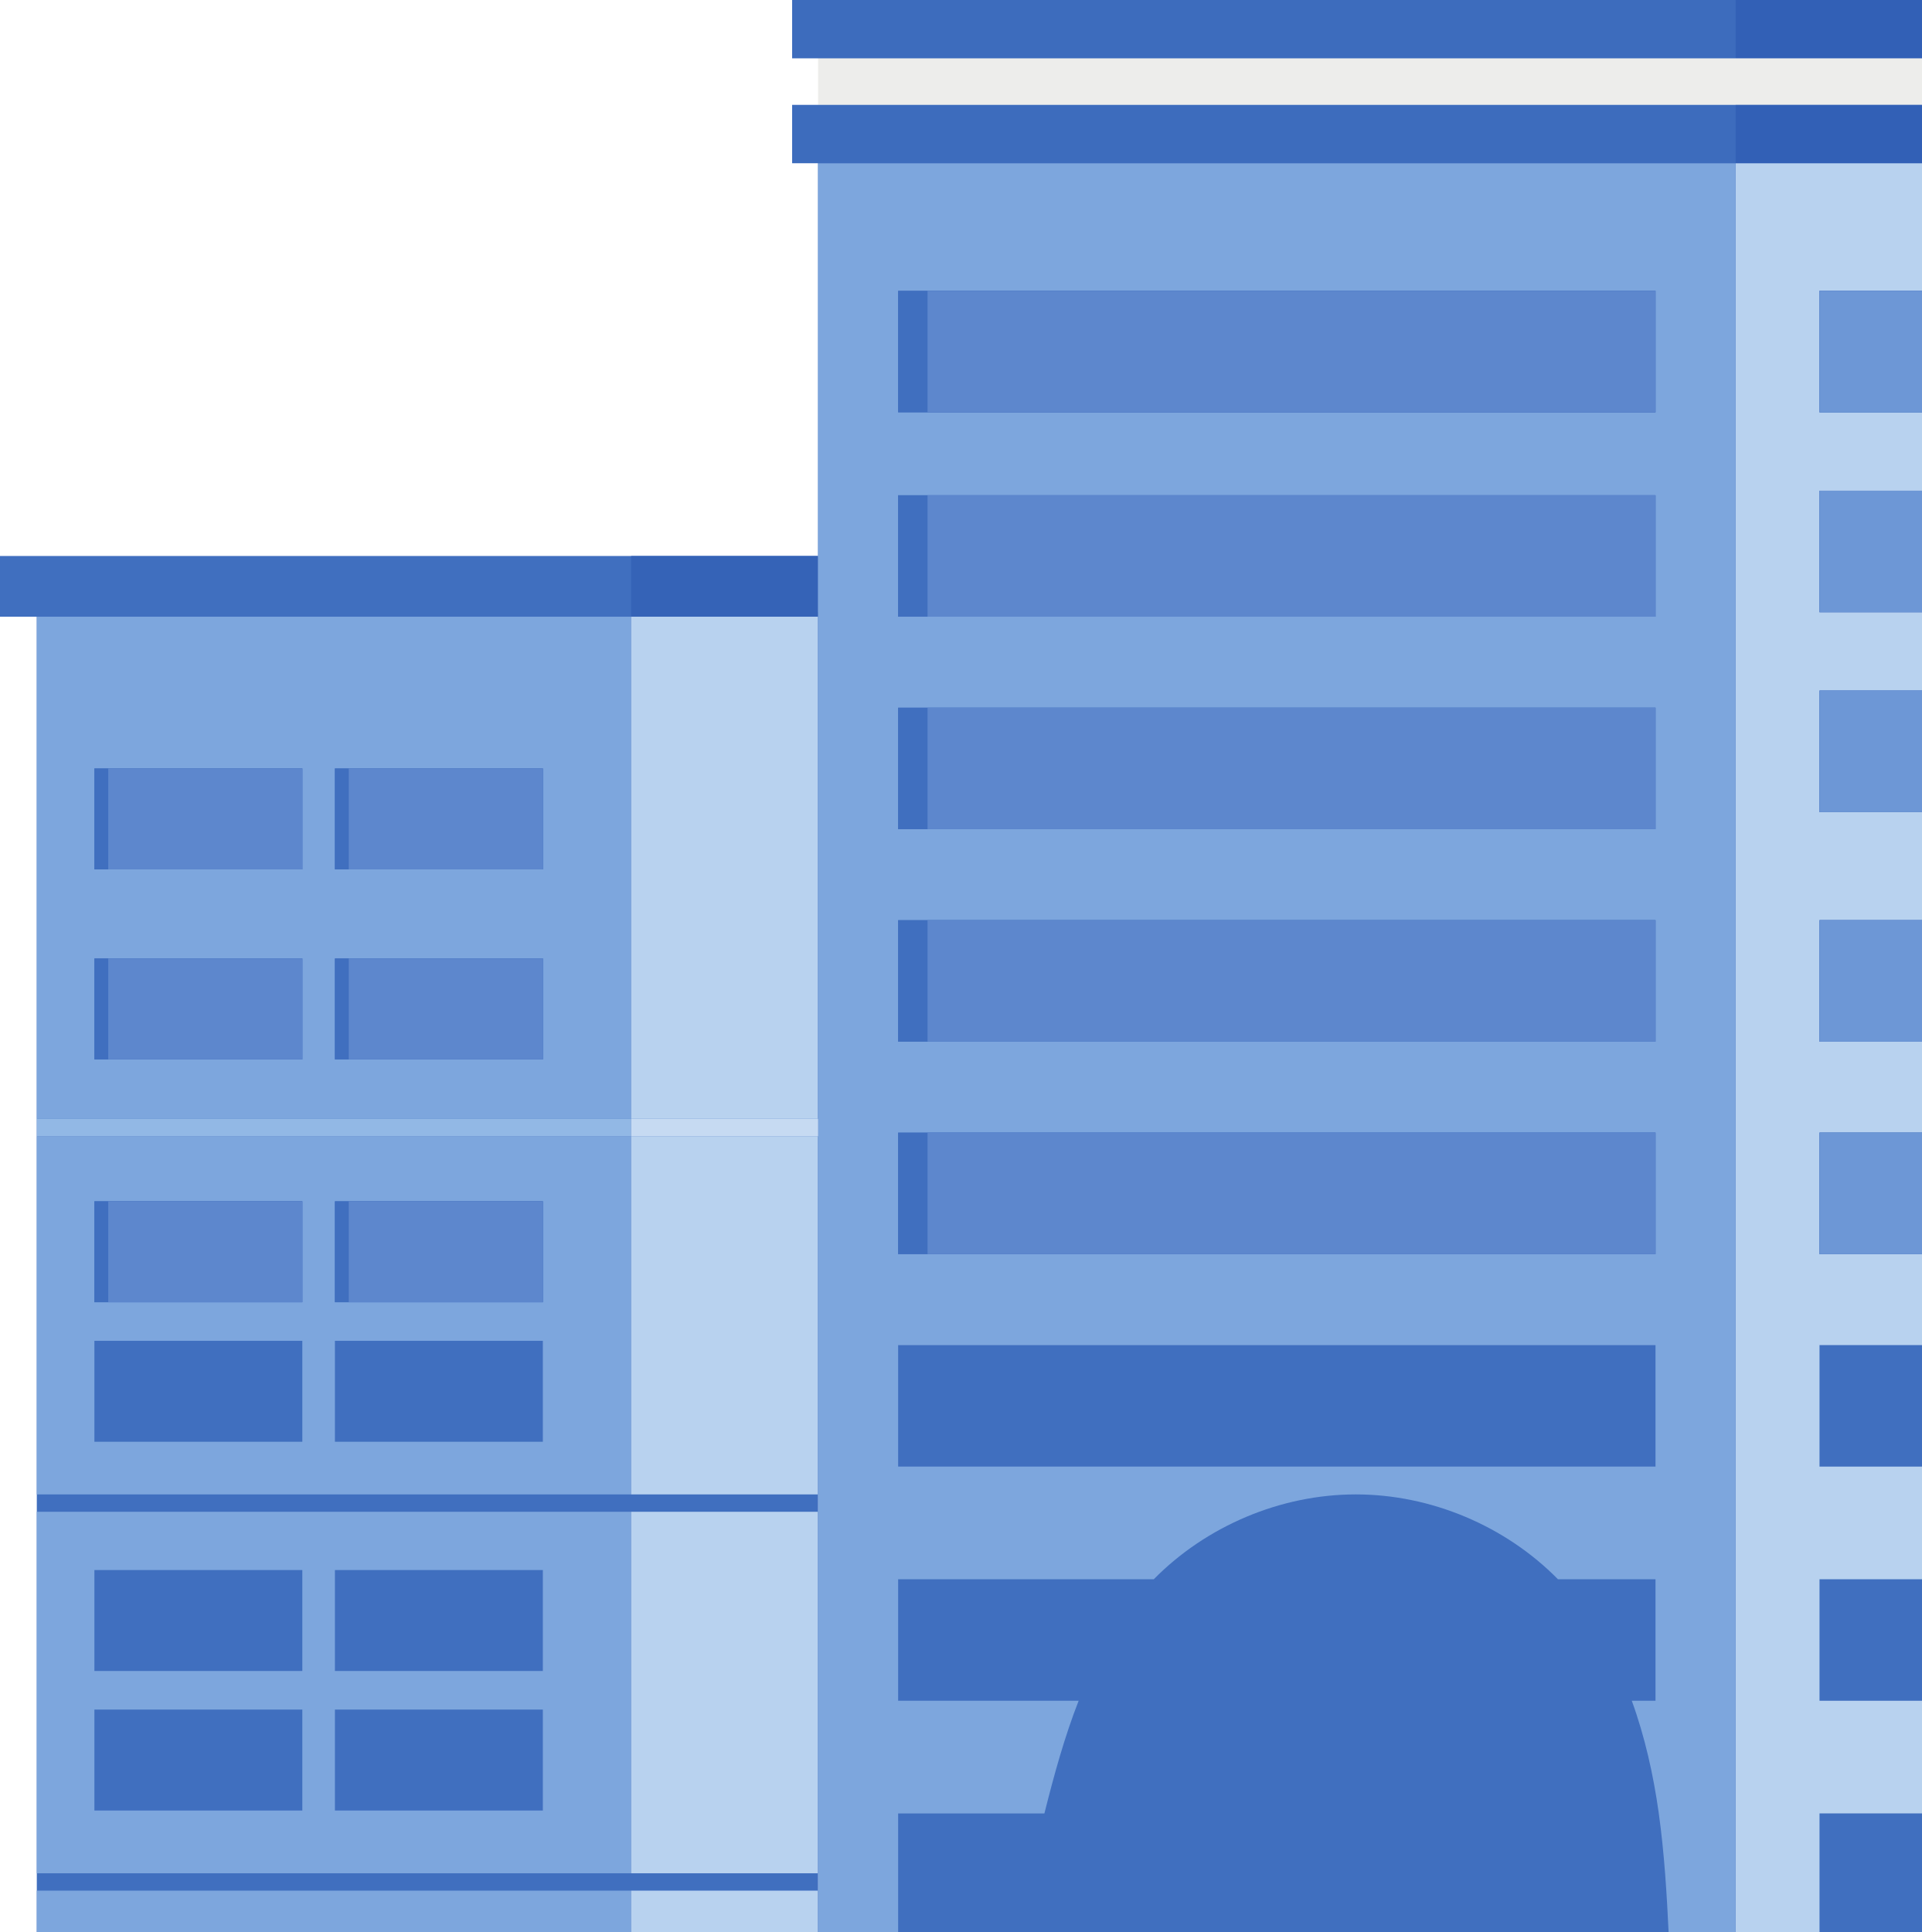
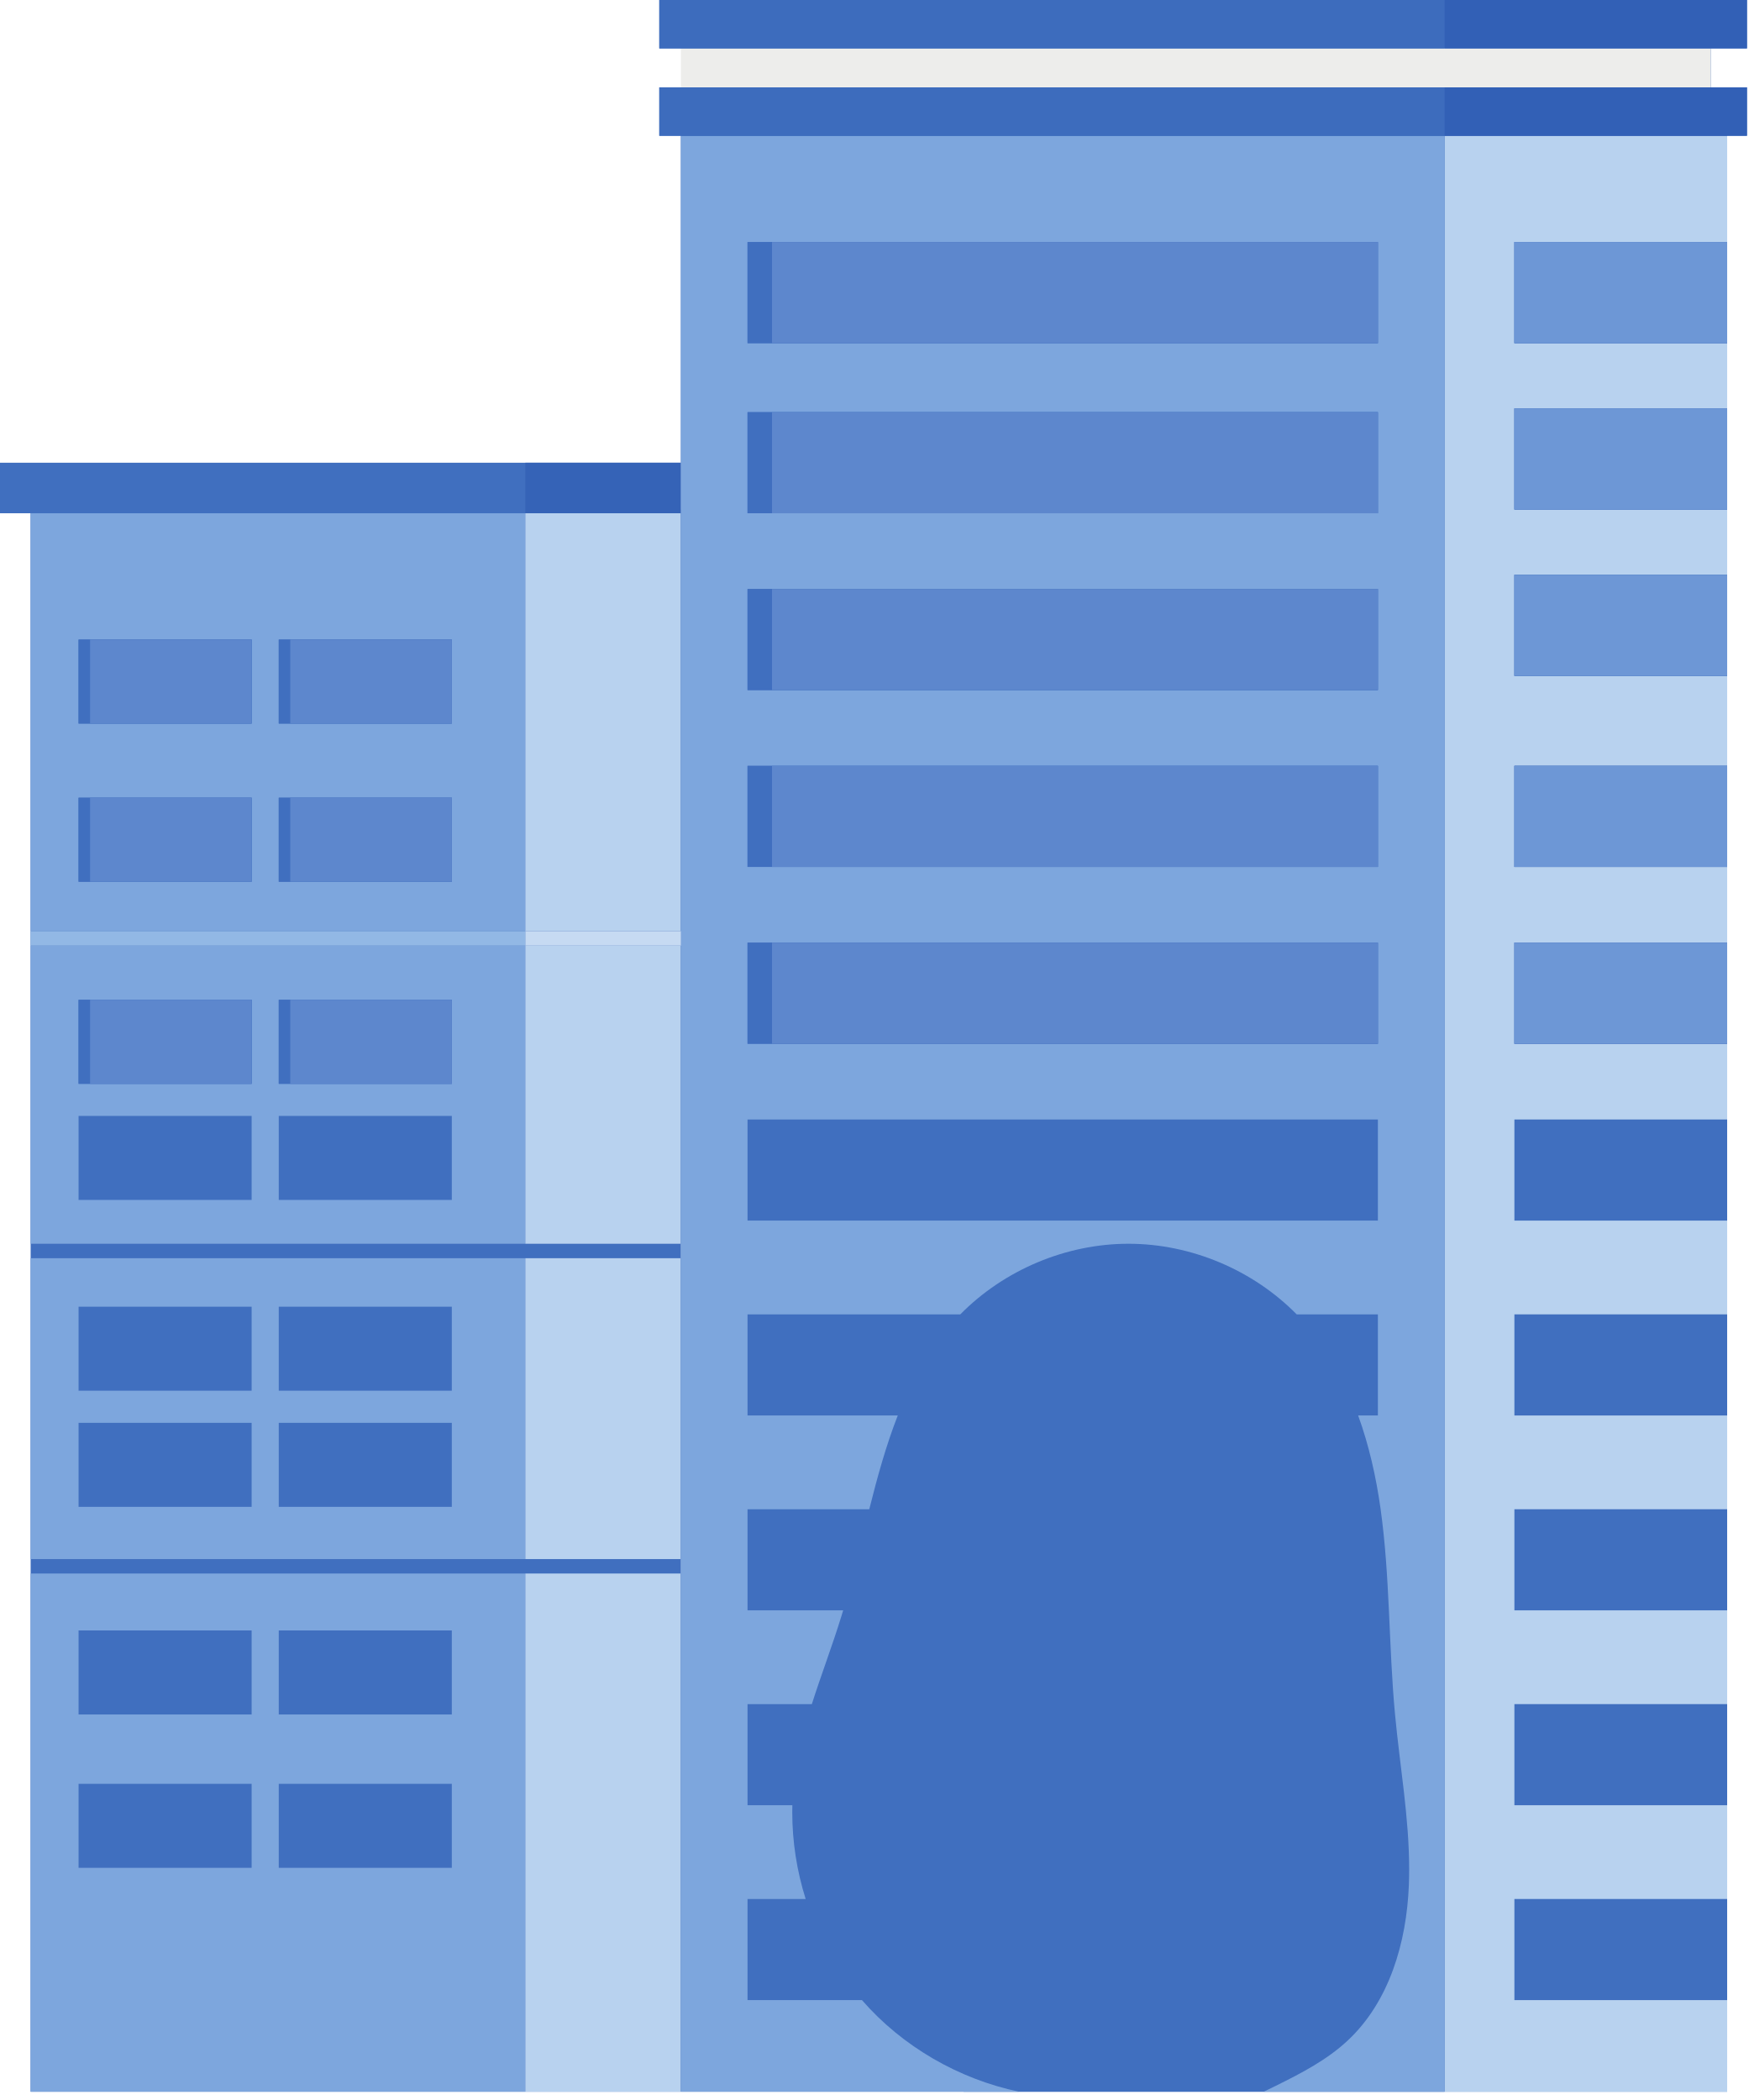
- <svg xmlns="http://www.w3.org/2000/svg" width="182" height="183" viewBox="0 0 182 183" fill="none">
+ <svg xmlns="http://www.w3.org/2000/svg" width="199" height="239" viewBox="0 0 199 239" fill="none">
  <path d="M133.151 205.31H196V109.725H133.151V205.31Z" fill="#E2E2E0" />
  <path d="M133.154 205.308H185.384V109.721H133.154V205.308Z" fill="#EDEDEB" />
  <path d="M3.486 238.058H77.487V57.989H3.486V238.058Z" fill="#406FBF" />
-   <path d="M59.781 238.058H3.486V58.414H59.781V105.977H3.486V107.622H59.781V141.551H3.486V143.196H59.781V177.438H3.486V179.082H59.781V238.058ZM33.034 212.576H51.418V203.015H31.723V212.576H33.034ZM10.252 212.576H28.636V203.015H8.941V212.576H10.252ZM33.034 195.123H51.418V185.561H31.723V195.123H33.034ZM10.252 195.123H28.636V185.561H8.941V195.123H10.252ZM33.034 171.494H51.418V161.932H31.723V171.494H33.034ZM10.252 171.494H28.636V161.932H8.941V171.494H10.252ZM33.034 158.276H51.418V148.715H31.723V158.276H33.034ZM10.252 158.276H28.636V148.715H8.941V158.276H10.252ZM33.034 136.564H51.418V127.003H31.723V136.564H33.034ZM10.252 136.564H28.636V127.003H8.941V136.564H10.252ZM33.034 123.348H51.418V113.787H31.723V123.348H33.034ZM10.252 123.348H28.636V113.787H8.941V123.348H10.252ZM33.034 100.347H51.418V90.786H31.723V100.347H33.034ZM10.252 100.347H28.636V90.786H8.941V100.347H10.252ZM33.034 82.349H51.418V72.788H31.723V82.349H33.034ZM10.252 82.349H28.636V72.788H8.941V82.349H10.252Z" fill="#7DA6DD" />
+   <path d="M59.781 238.058H3.486V58.414H59.781V105.977H3.486V107.622H59.781V141.551H3.486V143.196H59.781V177.438H3.486V179.082H59.781V238.058ZM33.034 212.576H51.417V203.015H31.723V212.576H33.034ZM10.252 212.576H28.636V203.015H8.941V212.576H10.252ZM33.034 195.123H51.417V185.561H31.723V195.123H33.034ZM10.252 195.123H28.636V185.561H8.941V195.123H10.252ZM33.034 171.494H51.417V161.932H31.723V171.494H33.034ZM10.252 171.494H28.636V161.932H8.941V171.494H10.252ZM33.034 158.276H51.417V148.715H31.723V158.276H33.034ZM10.252 158.276H28.636V148.715H8.941V158.276H10.252ZM33.034 136.564H51.417V127.003H31.723V136.564H33.034ZM10.252 136.564H28.636V127.003H8.941V136.564H10.252ZM33.034 123.348H51.417V113.787H31.723V123.348H33.034ZM10.252 123.348H28.636V113.787H8.941V123.348H10.252ZM33.034 100.347H51.417V90.786H31.723V100.347H33.034ZM10.252 100.347H28.636V90.786H8.941V100.347H10.252ZM33.034 82.349H51.417V72.788H31.723V82.349H33.034ZM10.252 82.349H28.636V72.788H8.941V82.349H10.252Z" fill="#7DA6DD" />
  <path d="M8.94 82.349H28.635V72.788H8.94V82.349Z" fill="#406FBF" />
  <path d="M10.252 82.349H28.635V72.788H10.252V82.349Z" fill="#5D87CD" />
  <path d="M31.722 82.349H51.417V72.788H31.722V82.349Z" fill="#406FBF" />
  <path d="M33.034 82.349H51.417V72.788H33.034V82.349Z" fill="#5D87CD" />
  <path d="M8.94 100.347H28.635V90.786H8.94V100.347Z" fill="#406FBF" />
  <path d="M10.252 100.347H28.635V90.786H10.252V100.347Z" fill="#5D87CD" />
  <path d="M31.722 100.347H51.417V90.786H31.722V100.347Z" fill="#406FBF" />
  <path d="M33.034 100.347H51.417V90.786H33.034V100.347Z" fill="#5D87CD" />
  <path d="M8.94 123.348H28.635V113.787H8.94V123.348Z" fill="#406FBF" />
  <path d="M10.252 123.348H28.635V113.787H10.252V123.348Z" fill="#5D87CD" />
  <path d="M31.722 123.348H51.417V113.787H31.722V123.348Z" fill="#406FBF" />
  <path d="M33.034 123.348H51.417V113.787H33.034V123.348Z" fill="#5D87CD" />
  <path d="M0 58.414H77.487V52.663H0V58.414Z" fill="#406FBF" />
  <path d="M59.781 58.414H77.487V52.663H59.781V58.414Z" fill="#3563B7" />
-   <path d="M77.487 238.058H59.781V179.082H77.487V205.234V205.504V238.058ZM77.487 177.438H59.781V143.196H77.487V156.777V157.047V177.438ZM77.487 141.551H59.781V107.622H77.487V141.551ZM77.487 105.977H59.781V58.414H77.487V105.977Z" fill="#B8D2EF" />
+   <path d="M77.487 238.058H59.781V179.082H77.487V205.234V205.504V238.058ZM77.487 177.438H59.781V143.196H77.487V156.777V157.047V177.438ZM77.487 141.551H59.781V107.622H77.487V141.551ZM77.487 105.977H59.781V58.414H77.487V105.977" fill="#B8D2EF" />
  <path d="M109.657 238.059H196.554V12.217H109.657V238.059Z" fill="#406FBF" />
  <path d="M77.487 238.059H164.39V12.215H77.487V238.059Z" fill="#406FBF" />
  <path d="M196.554 238.059H164.39V15.454H196.554V27.544H172.341V39.053H196.554V46.48H172.341V57.989H196.554V65.415H172.341V76.924H196.554V87.158H172.341V98.666H196.554V107.283H172.341V118.792H196.554V127.408H172.341V138.917H196.554V149.587H172.341V161.096H196.554V171.766H172.341V183.273H196.554V193.945H172.341V205.453H196.554V205.504V216.124H172.341V227.632H196.554V238.059Z" fill="#B8D2EF" />
  <path d="M172.34 39.053H196.554V27.544H172.34V39.053Z" fill="#406FBF" />
  <path d="M172.34 57.989H196.554V46.48H172.34V57.989Z" fill="#406FBF" />
  <path d="M172.34 76.924H196.554V65.415H172.34V76.924Z" fill="#406FBF" />
  <path d="M172.34 98.666H196.554V87.158H172.34V98.666Z" fill="#406FBF" />
  <path d="M172.34 118.792H196.554V107.283H172.34V118.792Z" fill="#406FBF" />
  <path d="M172.34 39.053H196.554V27.544H172.34V39.053Z" fill="#6D97D6" />
  <path d="M172.34 57.989H196.554V46.48H172.34V57.989Z" fill="#6D97D6" />
  <path d="M172.34 76.924H196.554V65.415H172.34V76.924Z" fill="#6D97D6" />
  <path d="M172.34 98.666H196.554V87.158H172.34V98.666Z" fill="#6D97D6" />
  <path d="M172.34 118.792H196.554V107.283H172.34V118.792Z" fill="#6D97D6" />
-   <path d="M164.39 238.059H143.808C144.279 237.834 144.748 237.605 145.213 237.374C148.093 235.95 150.988 234.449 153.339 232.262C158.106 227.829 160.071 221.067 160.33 214.561C160.354 213.952 160.365 213.343 160.365 212.733C160.364 206.846 159.305 200.99 158.757 195.116C158.026 187.314 158.195 179.434 157.105 171.674C156.601 168.093 155.797 164.497 154.559 161.092H156.806V149.589H147.568C142.586 144.527 135.532 141.551 128.426 141.551C128.419 141.551 128.411 141.551 128.404 141.551C121.306 141.556 114.26 144.533 109.283 149.589H85.07V161.092H87.854H102.169C100.833 164.505 99.841 168.116 98.924 171.769H85.07V183.271H87.854H95.954C95.888 183.491 95.822 183.71 95.755 183.929C94.722 187.29 93.455 190.597 92.388 193.947H85.07V205.451H87.854H90.172C90.165 205.72 90.162 205.991 90.162 206.259C90.159 209.599 90.683 212.939 91.687 216.126H85.07V227.63H87.854H98.091C102.704 232.926 109.105 236.615 115.972 238.059H77.487V179.082V177.438V143.196V141.551V107.622V105.977V15.454H164.39V238.059ZM87.854 138.913H156.806V127.41H85.07V138.913H87.854ZM87.854 118.789H156.806V107.285H85.07V118.789H87.854ZM87.854 98.664H156.806V87.16H85.07V98.664H87.854ZM87.854 78.539H156.806V67.035H85.07V78.539H87.854ZM87.854 58.414H156.806V46.911H85.07V58.414H87.854ZM87.854 39.053H156.806V27.55H85.07V39.053H87.854Z" fill="#7DA6DD" />
+   <path d="M164.39 238.059H143.808C144.279 237.834 144.748 237.605 145.213 237.374C148.093 235.95 150.988 234.449 153.339 232.262C158.106 227.829 160.071 221.067 160.33 214.561C160.354 213.952 160.365 213.343 160.365 212.733C160.364 206.846 159.305 200.99 158.757 195.116C158.026 187.314 158.195 179.434 157.105 171.674C156.601 168.094 155.797 164.497 154.559 161.092H156.806V149.589H147.568C142.586 144.527 135.532 141.551 128.426 141.551C128.419 141.551 128.411 141.551 128.404 141.551C121.306 141.556 114.26 144.533 109.283 149.589H85.07V161.092H87.854H102.169C100.833 164.505 99.841 168.116 98.924 171.769H85.07V183.271H87.854H95.954C95.888 183.491 95.822 183.71 95.755 183.929C94.722 187.29 93.455 190.597 92.388 193.947H85.07V205.451H87.854H90.172C90.165 205.72 90.162 205.991 90.162 206.259C90.159 209.599 90.683 212.939 91.687 216.126H85.07V227.63H87.854H98.091C102.704 232.926 109.105 236.615 115.972 238.059H77.487V179.082V177.438V143.196V141.551V107.622V105.977V15.454H164.39V238.059V238.059ZM87.854 138.913H156.806V127.41H85.07V138.913H87.854V138.913ZM87.854 118.789H156.806V107.285H85.07V118.789H87.854ZM87.854 98.664H156.806V87.16H85.07V98.664H87.854ZM87.854 78.539H156.806V67.035H85.07V78.539H87.854ZM87.854 58.414H156.806V46.911H85.07V58.414H87.854V58.414ZM87.854 39.053H156.806V27.55H85.07V39.053H87.854" fill="#7DA6DD" />
  <path d="M85.07 39.053H156.806V27.549H85.07V39.053Z" fill="#406FBF" />
  <path d="M87.854 39.053H156.807V27.549H87.854V39.053Z" fill="#5D87CD" />
  <path d="M85.07 58.414H156.806V46.911H85.07V58.414Z" fill="#406FBF" />
  <path d="M87.854 58.414H156.807V46.911H87.854V58.414Z" fill="#5D87CD" />
  <path d="M85.07 78.539H156.806V67.035H85.07V78.539Z" fill="#406FBF" />
  <path d="M87.854 78.539H156.807V67.035H87.854V78.539Z" fill="#5D87CD" />
  <path d="M85.07 98.664H156.806V87.16H85.07V98.664Z" fill="#406FBF" />
  <path d="M87.854 98.664H156.807V87.16H87.854V98.664Z" fill="#5D87CD" />
  <path d="M85.07 118.789H156.806V107.285H85.07V118.789Z" fill="#406FBF" />
  <path d="M87.854 118.789H156.807V107.285H87.854V118.789Z" fill="#5D87CD" />
  <path d="M164.39 9.943H194.699V5.511H164.39V9.943Z" fill="#406FBF" />
  <path d="M77.487 9.943H194.699V4.432H77.487V9.943Z" fill="#EDEDEB" />
  <path d="M75.029 15.454H198.808V9.943H75.029V15.454Z" fill="#406FBF" />
  <path d="M75.029 5.511H198.808V0H75.029V5.511Z" fill="#406FBF" />
  <path d="M164.39 15.454H75.029V9.943H198.808H164.39V15.454Z" fill="#3D6CBD" />
-   <path d="M164.39 5.511H75.029V-1.52588e-05H198.808H164.39V5.511Z" fill="#3D6CBD" />
+   <path d="M164.39 5.511H75.029V-1.51374e-05H198.808H164.39V5.511Z" fill="#3D6CBD" />
  <path d="M3.486 107.622H59.781V105.977H3.486V107.622Z" fill="#92B8E5" />
  <path d="M59.781 107.622H77.487V105.977H59.781V107.622Z" fill="#C6DAF2" />
  <path d="M198.808 15.454H164.39V9.943H198.808V15.454Z" fill="#3260B6" />
-   <path d="M198.808 5.511H164.39V-1.52588e-05H198.808V5.511Z" fill="#3260B6" />
+   <path d="M198.808 5.511H164.39V-1.51374e-05H198.808V5.511Z" fill="#3260B6" />
</svg>
